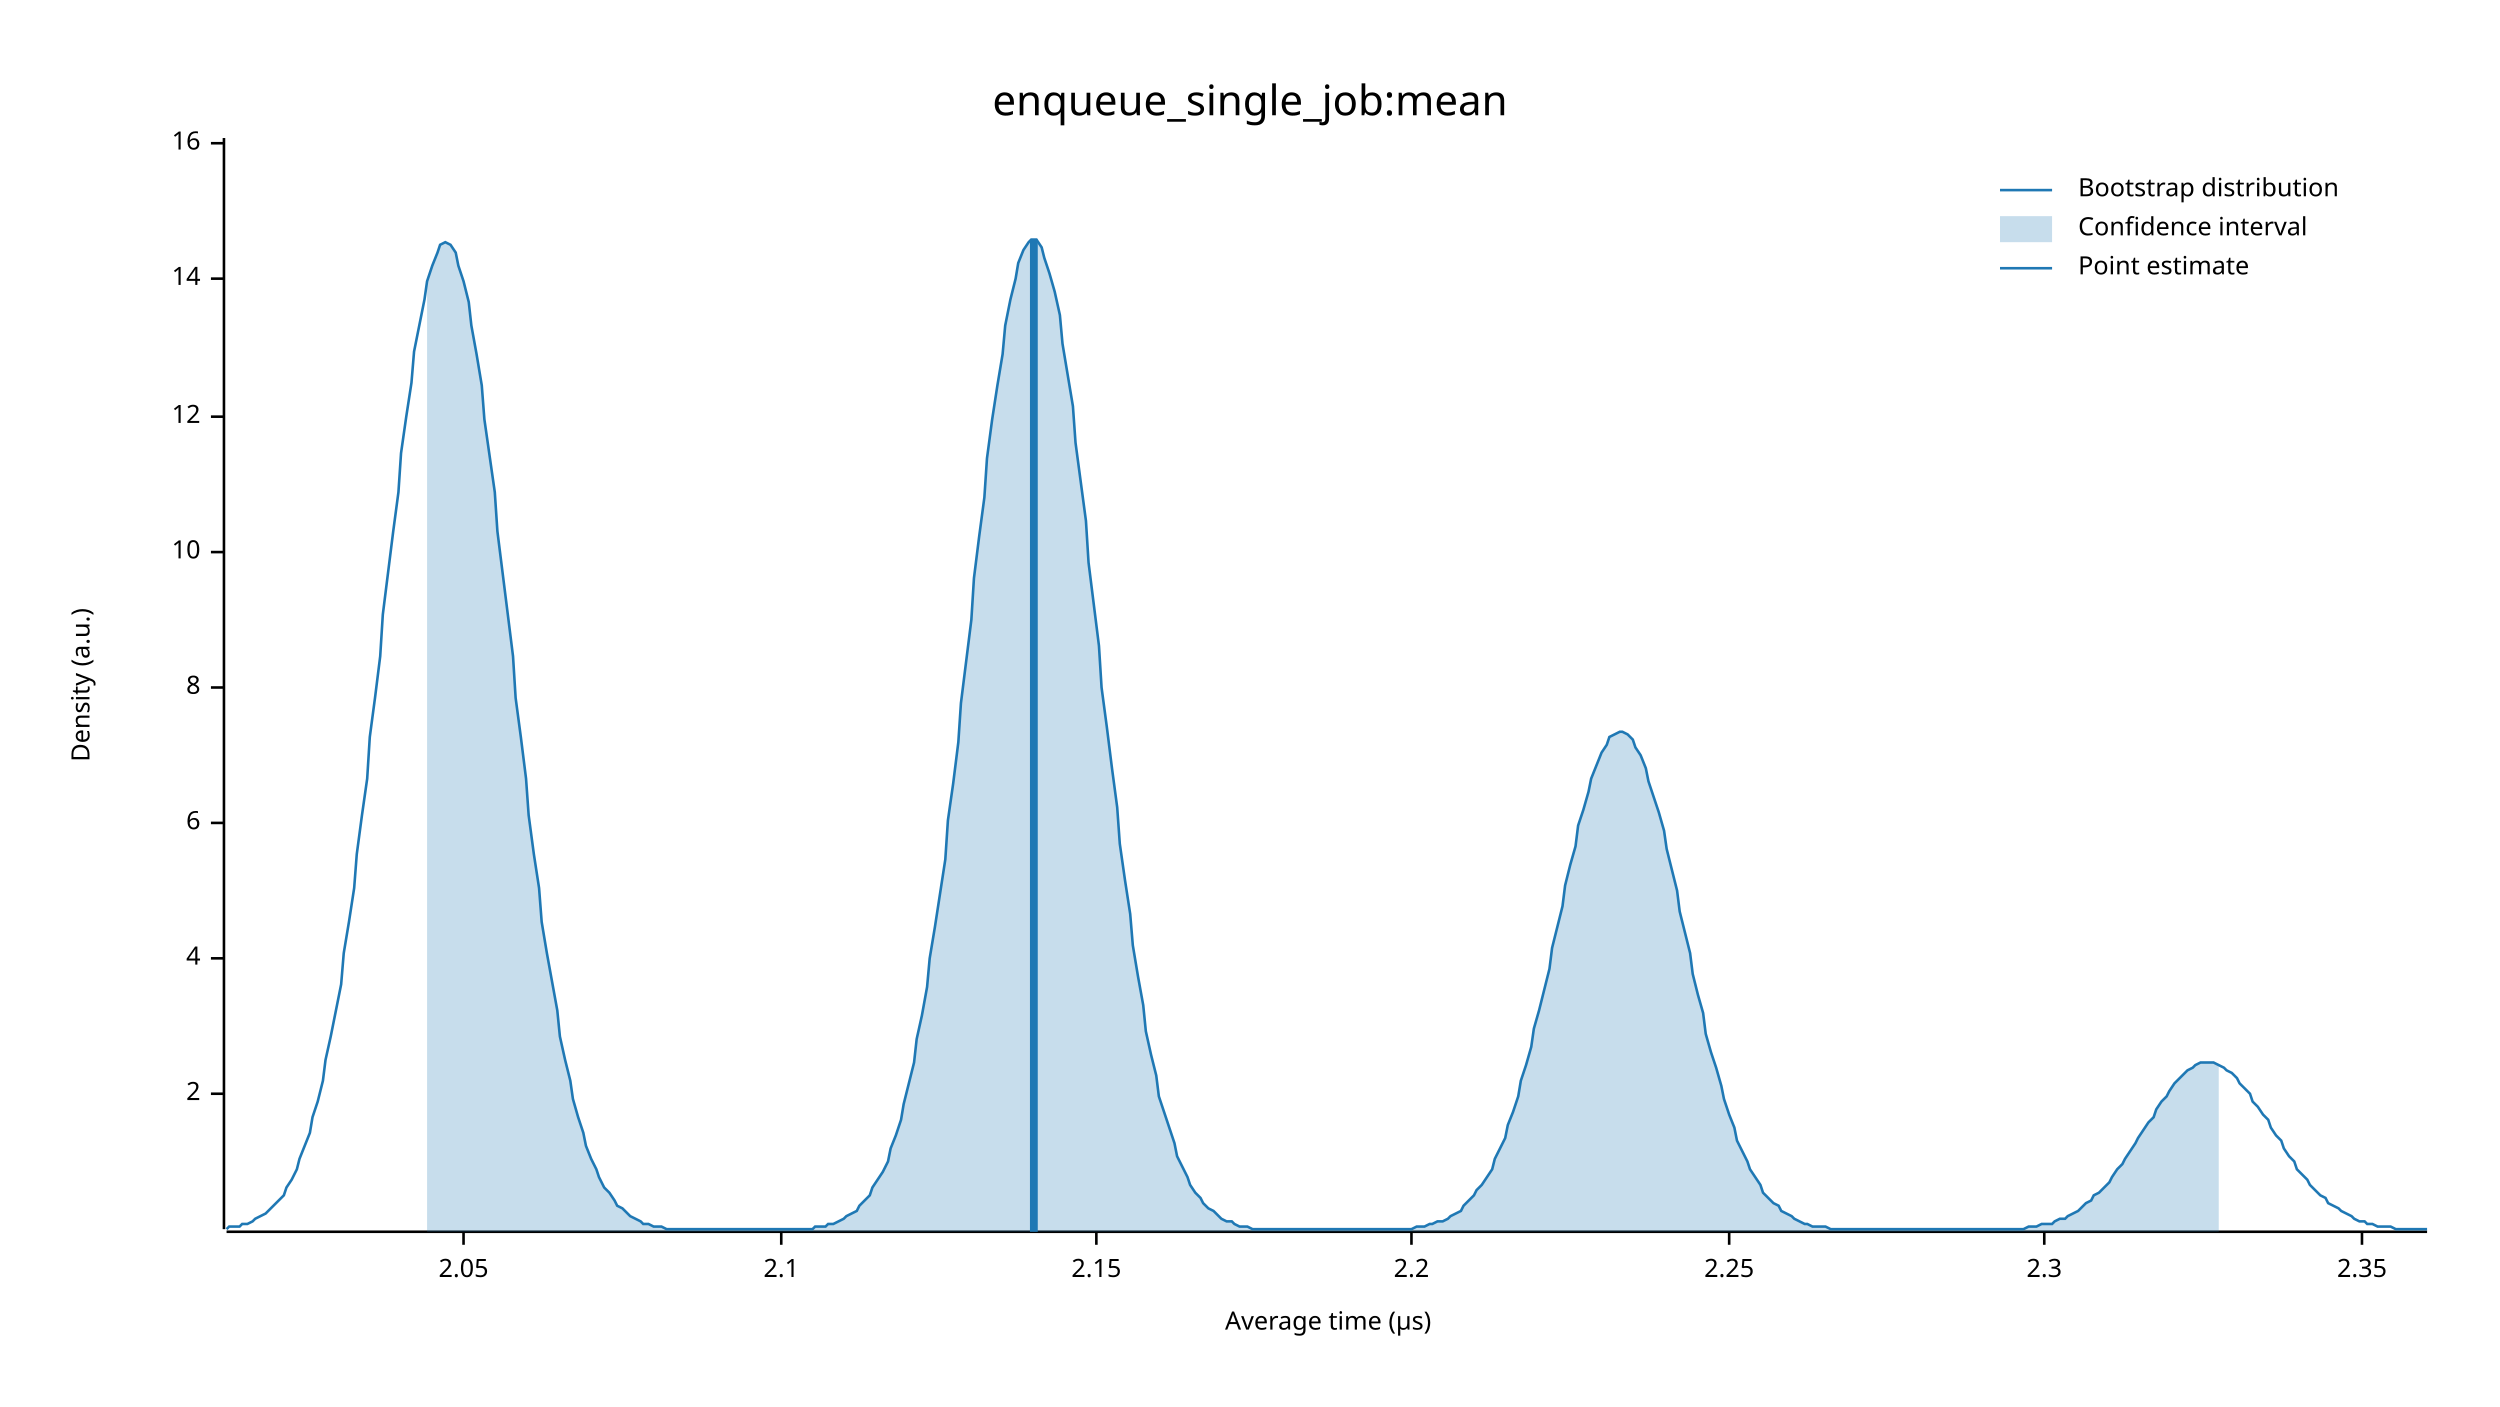
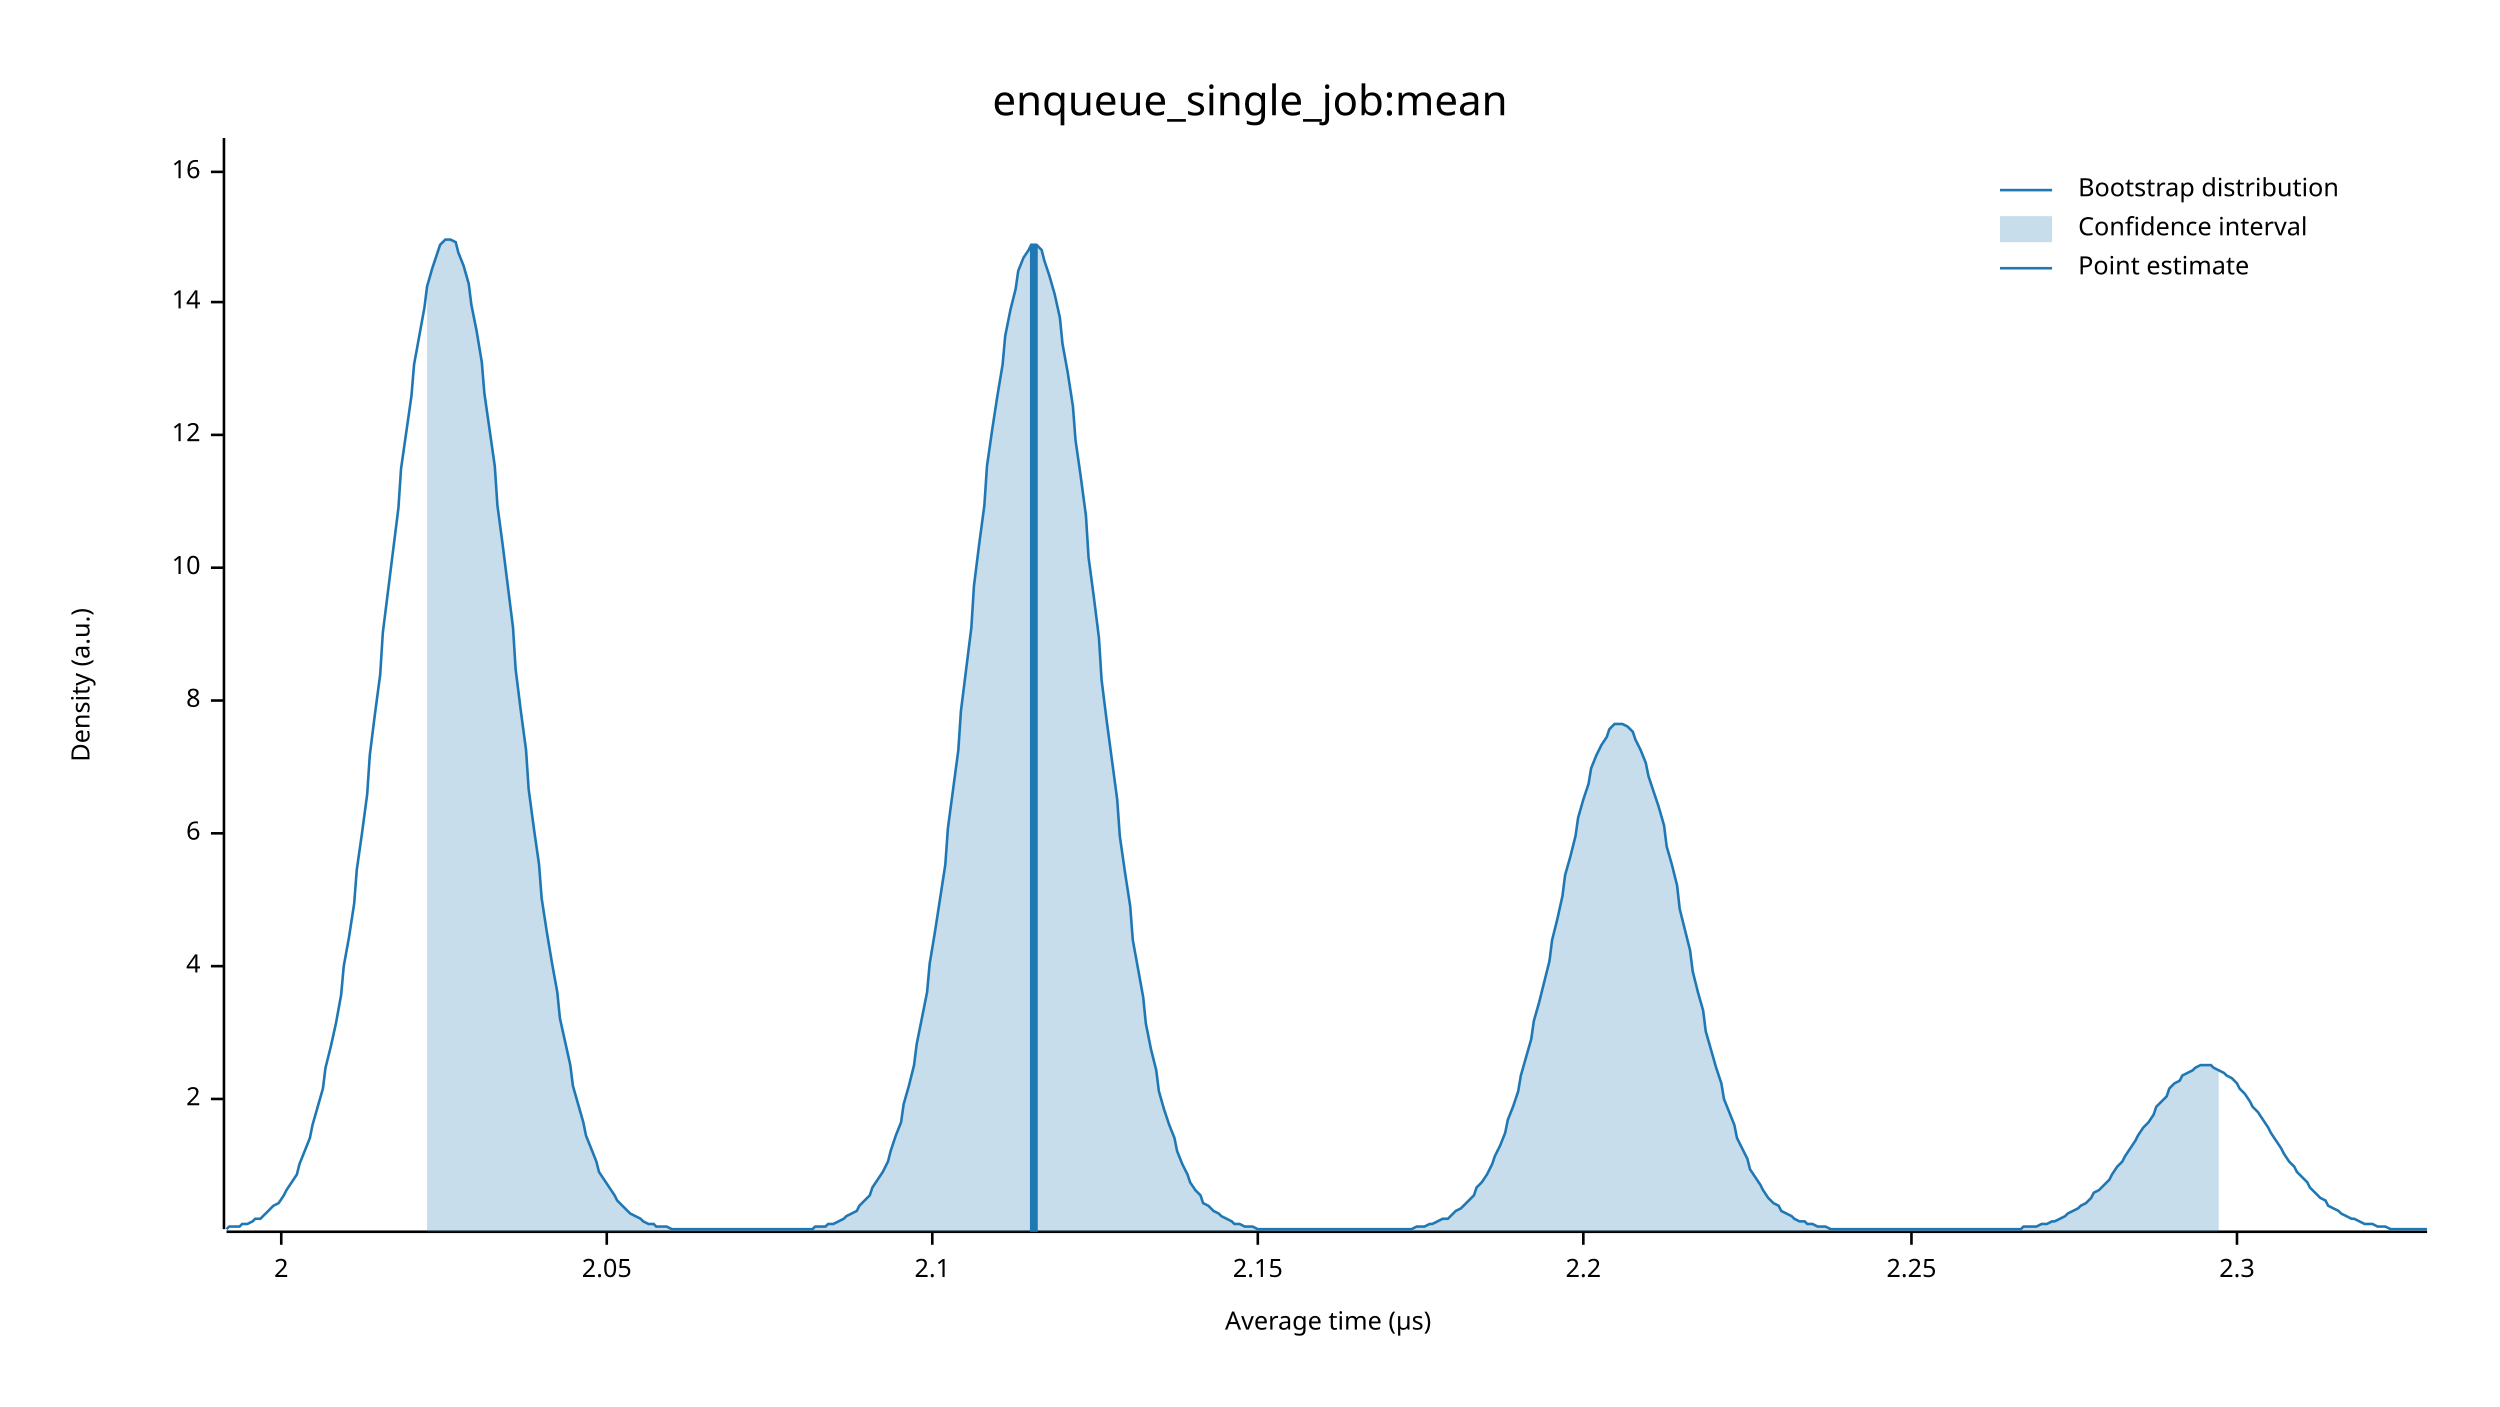
<svg xmlns="http://www.w3.org/2000/svg" width="960" height="540" viewBox="0 0 960 540">
  <text x="480" y="32" dy="0.76em" text-anchor="middle" font-family="sans-serif" font-size="16.129" opacity="1" fill="#000000">
enqueue_single_job:mean
</text>
  <text x="27" y="263" dy="0.76em" text-anchor="middle" font-family="sans-serif" font-size="9.677" opacity="1" fill="#000000" transform="rotate(270, 27, 263)">
Density (a.u.)
</text>
  <text x="510" y="513" dy="-0.5ex" text-anchor="middle" font-family="sans-serif" font-size="9.677" opacity="1" fill="#000000">
Average time (µs)
</text>
  <polyline fill="none" opacity="1" stroke="#000000" stroke-width="1" points="86,53 86,472 " />
-   <text x="77" y="420" dy="0.5ex" text-anchor="end" font-family="sans-serif" font-size="9.677" opacity="1" fill="#000000">
+   <text x="77" y="422" dy="0.5ex" text-anchor="end" font-family="sans-serif" font-size="9.677" opacity="1" fill="#000000">
2
</text>
-   <polyline fill="none" opacity="1" stroke="#000000" stroke-width="1" points="81,420 86,420 " />
-   <text x="77" y="368" dy="0.5ex" text-anchor="end" font-family="sans-serif" font-size="9.677" opacity="1" fill="#000000">
+   <polyline fill="none" opacity="1" stroke="#000000" stroke-width="1" points="81,422 86,422 " />
+   <text x="77" y="371" dy="0.5ex" text-anchor="end" font-family="sans-serif" font-size="9.677" opacity="1" fill="#000000">
4
</text>
-   <polyline fill="none" opacity="1" stroke="#000000" stroke-width="1" points="81,368 86,368 " />
-   <text x="77" y="316" dy="0.5ex" text-anchor="end" font-family="sans-serif" font-size="9.677" opacity="1" fill="#000000">
+   <polyline fill="none" opacity="1" stroke="#000000" stroke-width="1" points="81,371 86,371 " />
+   <text x="77" y="320" dy="0.5ex" text-anchor="end" font-family="sans-serif" font-size="9.677" opacity="1" fill="#000000">
6
</text>
-   <polyline fill="none" opacity="1" stroke="#000000" stroke-width="1" points="81,316 86,316 " />
-   <text x="77" y="264" dy="0.5ex" text-anchor="end" font-family="sans-serif" font-size="9.677" opacity="1" fill="#000000">
+   <polyline fill="none" opacity="1" stroke="#000000" stroke-width="1" points="81,320 86,320 " />
+   <text x="77" y="269" dy="0.5ex" text-anchor="end" font-family="sans-serif" font-size="9.677" opacity="1" fill="#000000">
8
</text>
-   <polyline fill="none" opacity="1" stroke="#000000" stroke-width="1" points="81,264 86,264 " />
-   <text x="77" y="212" dy="0.5ex" text-anchor="end" font-family="sans-serif" font-size="9.677" opacity="1" fill="#000000">
+   <polyline fill="none" opacity="1" stroke="#000000" stroke-width="1" points="81,269 86,269 " />
+   <text x="77" y="218" dy="0.5ex" text-anchor="end" font-family="sans-serif" font-size="9.677" opacity="1" fill="#000000">
10
</text>
-   <polyline fill="none" opacity="1" stroke="#000000" stroke-width="1" points="81,212 86,212 " />
-   <text x="77" y="160" dy="0.5ex" text-anchor="end" font-family="sans-serif" font-size="9.677" opacity="1" fill="#000000">
+   <polyline fill="none" opacity="1" stroke="#000000" stroke-width="1" points="81,218 86,218 " />
+   <text x="77" y="167" dy="0.5ex" text-anchor="end" font-family="sans-serif" font-size="9.677" opacity="1" fill="#000000">
12
</text>
-   <polyline fill="none" opacity="1" stroke="#000000" stroke-width="1" points="81,160 86,160 " />
-   <text x="77" y="107" dy="0.5ex" text-anchor="end" font-family="sans-serif" font-size="9.677" opacity="1" fill="#000000">
+   <polyline fill="none" opacity="1" stroke="#000000" stroke-width="1" points="81,167 86,167 " />
+   <text x="77" y="116" dy="0.5ex" text-anchor="end" font-family="sans-serif" font-size="9.677" opacity="1" fill="#000000">
14
</text>
-   <polyline fill="none" opacity="1" stroke="#000000" stroke-width="1" points="81,107 86,107 " />
-   <text x="77" y="55" dy="0.5ex" text-anchor="end" font-family="sans-serif" font-size="9.677" opacity="1" fill="#000000">
+   <polyline fill="none" opacity="1" stroke="#000000" stroke-width="1" points="81,116 86,116 " />
+   <text x="77" y="66" dy="0.5ex" text-anchor="end" font-family="sans-serif" font-size="9.677" opacity="1" fill="#000000">
16
</text>
-   <polyline fill="none" opacity="1" stroke="#000000" stroke-width="1" points="81,55 86,55 " />
+   <polyline fill="none" opacity="1" stroke="#000000" stroke-width="1" points="81,66 86,66 " />
  <polyline fill="none" opacity="1" stroke="#000000" stroke-width="1" points="87,473 932,473 " />
-   <text x="178" y="483" dy="0.76em" text-anchor="middle" font-family="sans-serif" font-size="9.677" opacity="1" fill="#000000">
+   <text x="108" y="483" dy="0.76em" text-anchor="middle" font-family="sans-serif" font-size="9.677" opacity="1" fill="#000000">
+ 2
+ </text>
+   <polyline fill="none" opacity="1" stroke="#000000" stroke-width="1" points="108,473 108,478 " />
+   <text x="233" y="483" dy="0.76em" text-anchor="middle" font-family="sans-serif" font-size="9.677" opacity="1" fill="#000000">
2.05
</text>
-   <polyline fill="none" opacity="1" stroke="#000000" stroke-width="1" points="178,473 178,478 " />
-   <text x="300" y="483" dy="0.76em" text-anchor="middle" font-family="sans-serif" font-size="9.677" opacity="1" fill="#000000">
+   <polyline fill="none" opacity="1" stroke="#000000" stroke-width="1" points="233,473 233,478 " />
+   <text x="358" y="483" dy="0.76em" text-anchor="middle" font-family="sans-serif" font-size="9.677" opacity="1" fill="#000000">
2.1
</text>
-   <polyline fill="none" opacity="1" stroke="#000000" stroke-width="1" points="300,473 300,478 " />
-   <text x="421" y="483" dy="0.76em" text-anchor="middle" font-family="sans-serif" font-size="9.677" opacity="1" fill="#000000">
+   <polyline fill="none" opacity="1" stroke="#000000" stroke-width="1" points="358,473 358,478 " />
+   <text x="483" y="483" dy="0.76em" text-anchor="middle" font-family="sans-serif" font-size="9.677" opacity="1" fill="#000000">
2.15
</text>
-   <polyline fill="none" opacity="1" stroke="#000000" stroke-width="1" points="421,473 421,478 " />
-   <text x="542" y="483" dy="0.76em" text-anchor="middle" font-family="sans-serif" font-size="9.677" opacity="1" fill="#000000">
+   <polyline fill="none" opacity="1" stroke="#000000" stroke-width="1" points="483,473 483,478 " />
+   <text x="608" y="483" dy="0.76em" text-anchor="middle" font-family="sans-serif" font-size="9.677" opacity="1" fill="#000000">
2.2
</text>
-   <polyline fill="none" opacity="1" stroke="#000000" stroke-width="1" points="542,473 542,478 " />
-   <text x="664" y="483" dy="0.76em" text-anchor="middle" font-family="sans-serif" font-size="9.677" opacity="1" fill="#000000">
+   <polyline fill="none" opacity="1" stroke="#000000" stroke-width="1" points="608,473 608,478 " />
+   <text x="734" y="483" dy="0.76em" text-anchor="middle" font-family="sans-serif" font-size="9.677" opacity="1" fill="#000000">
2.25
</text>
-   <polyline fill="none" opacity="1" stroke="#000000" stroke-width="1" points="664,473 664,478 " />
-   <text x="785" y="483" dy="0.76em" text-anchor="middle" font-family="sans-serif" font-size="9.677" opacity="1" fill="#000000">
+   <polyline fill="none" opacity="1" stroke="#000000" stroke-width="1" points="734,473 734,478 " />
+   <text x="859" y="483" dy="0.76em" text-anchor="middle" font-family="sans-serif" font-size="9.677" opacity="1" fill="#000000">
2.3
</text>
-   <polyline fill="none" opacity="1" stroke="#000000" stroke-width="1" points="785,473 785,478 " />
-   <text x="907" y="483" dy="0.76em" text-anchor="middle" font-family="sans-serif" font-size="9.677" opacity="1" fill="#000000">
- 2.35
- </text>
-   <polyline fill="none" opacity="1" stroke="#000000" stroke-width="1" points="907,473 907,478 " />
-   <polyline fill="none" opacity="1" stroke="#1F78B4" stroke-width="1" points="87,472 88,471 90,471 92,471 93,470 95,470 97,469 98,468 100,467 102,466 103,465 105,463 107,461 109,459 110,456 112,453 114,449 115,445 117,440 119,435 120,429 122,423 124,415 125,407 127,398 129,388 131,378 132,366 134,354 136,341 137,328 139,313 141,299 142,283 144,268 146,252 147,236 149,220 151,204 153,189 154,174 156,160 158,147 159,135 161,125 163,115 164,108 166,102 168,97 169,94 171,93 173,94 175,97 176,102 178,108 180,116 181,125 183,136 185,148 186,161 188,175 190,189 191,204 193,220 195,236 197,252 198,268 200,283 202,299 203,313 205,328 207,341 208,354 210,366 212,377 214,388 215,398 217,407 219,415 220,422 222,429 224,435 225,440 227,445 229,449 230,452 232,456 234,458 236,461 237,463 239,464 241,466 242,467 244,468 246,469 247,470 249,470 251,471 252,471 254,471 256,472 258,472 259,472 261,472 263,472 264,472 266,472 268,472 269,472 271,472 273,472 274,472 276,472 278,472 280,472 281,472 283,472 285,472 286,472 288,472 290,472 291,472 293,472 295,472 296,472 298,472 300,472 302,472 303,472 305,472 307,472 308,472 310,472 312,472 313,471 315,471 317,471 318,470 320,470 322,469 324,468 325,467 327,466 329,465 330,463 332,461 334,459 335,456 337,453 339,450 341,446 342,441 344,436 346,430 347,424 349,416 351,408 352,399 354,390 356,379 357,368 359,356 361,343 363,330 364,315 366,301 368,285 369,270 371,254 373,238 374,222 376,206 378,191 379,176 381,161 383,148 385,136 386,125 388,115 390,107 391,101 393,96 395,93 396,92 398,92 400,95 401,99 403,105 405,112 407,121 408,132 410,144 412,156 413,170 415,185 417,200 418,216 420,232 422,248 423,264 425,279 427,295 429,310 430,324 432,338 434,351 435,363 437,375 439,386 440,396 442,405 444,413 445,421 447,427 449,433 451,439 452,444 454,448 456,452 457,455 459,458 461,460 462,462 464,464 466,465 468,467 469,468 471,469 473,469 474,470 476,471 478,471 479,471 481,472 483,472 484,472 486,472 488,472 490,472 491,472 493,472 495,472 496,472 498,472 500,472 501,472 503,472 505,472 506,472 508,472 510,472 512,472 513,472 515,472 517,472 518,472 520,472 522,472 523,472 525,472 527,472 528,472 530,472 532,472 534,472 535,472 537,472 539,472 540,472 542,472 544,471 545,471 547,471 549,470 550,470 552,469 554,469 556,468 557,467 559,466 561,465 562,463 564,461 566,459 567,457 569,455 571,452 573,449 574,445 576,441 578,437 579,432 581,427 583,421 584,415 586,409 588,402 589,395 591,388 593,380 595,372 596,364 598,356 600,348 601,340 603,332 605,325 606,317 608,311 610,304 611,299 613,294 615,289 617,286 618,283 620,282 622,281 623,281 625,282 627,284 628,287 630,290 632,295 633,300 635,306 637,312 639,319 640,326 642,334 644,342 645,350 647,358 649,366 650,374 652,382 654,389 655,397 657,404 659,410 661,417 662,422 664,428 666,433 667,438 669,442 671,446 672,449 674,452 676,455 677,458 679,460 681,462 683,463 684,465 686,466 688,467 689,468 691,469 693,470 694,470 696,471 698,471 700,471 701,471 703,472 705,472 706,472 708,472 710,472 711,472 713,472 715,472 716,472 718,472 720,472 722,472 723,472 725,472 727,472 728,472 730,472 732,472 733,472 735,472 737,472 738,472 740,472 742,472 744,472 745,472 747,472 749,472 750,472 752,472 754,472 755,472 757,472 759,472 760,472 762,472 764,472 766,472 767,472 769,472 771,472 772,472 774,472 776,472 777,472 779,471 781,471 782,471 784,470 786,470 788,470 789,469 791,468 793,468 794,467 796,466 798,465 799,464 801,462 803,461 804,459 806,458 808,456 810,454 811,452 813,449 815,447 816,445 818,442 820,439 821,437 823,434 825,431 827,429 828,426 830,423 832,421 833,419 835,416 837,414 838,413 840,411 842,410 843,409 845,408 847,408 849,408 850,408 852,409 854,410 855,411 857,412 859,414 860,416 862,418 864,420 865,423 867,425 869,428 871,430 872,433 874,436 876,438 877,441 879,444 881,446 882,449 884,451 886,453 887,455 889,457 891,459 893,460 894,462 896,463 898,464 899,465 901,466 903,467 904,468 906,469 908,469 909,470 911,470 913,471 915,471 916,471 918,471 920,472 921,472 923,472 925,472 926,472 928,472 930,472 932,472 " />
-   <polygon opacity="0.25" fill="#1F78B4" points="164,108 166,102 168,97 169,94 171,93 173,94 175,97 176,102 178,108 180,116 181,125 183,136 185,148 186,161 188,175 190,189 191,204 193,220 195,236 197,252 198,268 200,283 202,299 203,313 205,328 207,341 208,354 210,366 212,377 214,388 215,398 217,407 219,415 220,422 222,429 224,435 225,440 227,445 229,449 230,452 232,456 234,458 236,461 237,463 239,464 241,466 242,467 244,468 246,469 247,470 249,470 251,471 252,471 254,471 256,472 258,472 259,472 261,472 263,472 264,472 266,472 268,472 269,472 271,472 273,472 274,472 276,472 278,472 280,472 281,472 283,472 285,472 286,472 288,472 290,472 291,472 293,472 295,472 296,472 298,472 300,472 302,472 303,472 305,472 307,472 308,472 310,472 312,472 313,471 315,471 317,471 318,470 320,470 322,469 324,468 325,467 327,466 329,465 330,463 332,461 334,459 335,456 337,453 339,450 341,446 342,441 344,436 346,430 347,424 349,416 351,408 352,399 354,390 356,379 357,368 359,356 361,343 363,330 364,315 366,301 368,285 369,270 371,254 373,238 374,222 376,206 378,191 379,176 381,161 383,148 385,136 386,125 388,115 390,107 391,101 393,96 395,93 396,92 398,92 400,95 401,99 403,105 405,112 407,121 408,132 410,144 412,156 413,170 415,185 417,200 418,216 420,232 422,248 423,264 425,279 427,295 429,310 430,324 432,338 434,351 435,363 437,375 439,386 440,396 442,405 444,413 445,421 447,427 449,433 451,439 452,444 454,448 456,452 457,455 459,458 461,460 462,462 464,464 466,465 468,467 469,468 471,469 473,469 474,470 476,471 478,471 479,471 481,472 483,472 484,472 486,472 488,472 490,472 491,472 493,472 495,472 496,472 498,472 500,472 501,472 503,472 505,472 506,472 508,472 510,472 512,472 513,472 515,472 517,472 518,472 520,472 522,472 523,472 525,472 527,472 528,472 530,472 532,472 534,472 535,472 537,472 539,472 540,472 542,472 544,471 545,471 547,471 549,470 550,470 552,469 554,469 556,468 557,467 559,466 561,465 562,463 564,461 566,459 567,457 569,455 571,452 573,449 574,445 576,441 578,437 579,432 581,427 583,421 584,415 586,409 588,402 589,395 591,388 593,380 595,372 596,364 598,356 600,348 601,340 603,332 605,325 606,317 608,311 610,304 611,299 613,294 615,289 617,286 618,283 620,282 622,281 623,281 625,282 627,284 628,287 630,290 632,295 633,300 635,306 637,312 639,319 640,326 642,334 644,342 645,350 647,358 649,366 650,374 652,382 654,389 655,397 657,404 659,410 661,417 662,422 664,428 666,433 667,438 669,442 671,446 672,449 674,452 676,455 677,458 679,460 681,462 683,463 684,465 686,466 688,467 689,468 691,469 693,470 694,470 696,471 698,471 700,471 701,471 703,472 705,472 706,472 708,472 710,472 711,472 713,472 715,472 716,472 718,472 720,472 722,472 723,472 725,472 727,472 728,472 730,472 732,472 733,472 735,472 737,472 738,472 740,472 742,472 744,472 745,472 747,472 749,472 750,472 752,472 754,472 755,472 757,472 759,472 760,472 762,472 764,472 766,472 767,472 769,472 771,472 772,472 774,472 776,472 777,472 779,471 781,471 782,471 784,470 786,470 788,470 789,469 791,468 793,468 794,467 796,466 798,465 799,464 801,462 803,461 804,459 806,458 808,456 810,454 811,452 813,449 815,447 816,445 818,442 820,439 821,437 823,434 825,431 827,429 828,426 830,423 832,421 833,419 835,416 837,414 838,413 840,411 842,410 843,409 845,408 847,408 849,408 850,408 852,409 852,473 164,473 " />
-   <polyline fill="none" opacity="1" stroke="#1F78B4" stroke-width="3" points="397,473 397,92 " />
+   <polyline fill="none" opacity="1" stroke="#000000" stroke-width="1" points="859,473 859,478 " />
+   <polyline fill="none" opacity="1" stroke="#1F78B4" stroke-width="1" points="87,472 88,471 90,471 92,471 93,470 95,470 97,469 98,468 100,468 102,466 103,465 105,463 107,462 109,459 110,457 112,454 114,451 115,447 117,442 119,437 120,432 122,425 124,418 125,410 127,402 129,393 131,382 132,371 134,360 136,347 137,334 139,320 141,305 142,290 144,274 146,259 147,243 149,227 151,211 153,195 154,180 156,166 158,152 159,140 161,129 163,118 164,110 166,103 168,97 169,94 171,92 173,92 175,93 176,97 178,102 180,109 181,117 183,127 185,139 186,151 188,165 190,179 191,194 193,209 195,225 197,241 198,257 200,273 202,288 203,303 205,318 207,332 208,345 210,358 212,370 214,381 215,391 217,400 219,409 220,417 222,424 224,431 225,436 227,441 229,446 230,450 232,453 234,456 236,459 237,461 239,463 241,465 242,466 244,467 246,468 247,469 249,470 251,470 252,471 254,471 256,471 258,472 259,472 261,472 263,472 264,472 266,472 268,472 269,472 271,472 273,472 274,472 276,472 278,472 280,472 281,472 283,472 285,472 286,472 288,472 290,472 291,472 293,472 295,472 296,472 298,472 300,472 302,472 303,472 305,472 307,472 308,472 310,472 312,472 313,471 315,471 317,471 318,470 320,470 322,469 324,468 325,467 327,466 329,465 330,463 332,461 334,459 335,456 337,453 339,450 341,446 342,442 344,436 346,431 347,424 349,417 351,409 352,401 354,391 356,381 357,370 359,358 361,345 363,332 364,318 366,303 368,288 369,273 371,257 373,241 374,225 376,209 378,194 379,179 381,165 383,152 385,140 386,129 388,119 390,111 391,104 393,99 395,96 396,94 398,94 400,96 401,100 403,106 405,113 407,122 408,132 410,143 412,156 413,169 415,183 417,198 418,214 420,229 422,245 423,261 425,277 427,292 429,307 430,321 432,335 434,348 435,361 437,372 439,383 440,393 442,403 444,411 445,419 447,426 449,432 451,437 452,442 454,447 456,451 457,454 459,457 461,459 462,462 464,463 466,465 468,466 469,467 471,468 473,469 474,470 476,470 478,471 479,471 481,471 483,472 484,472 486,472 488,472 490,472 491,472 493,472 495,472 496,472 498,472 500,472 501,472 503,472 505,472 506,472 508,472 510,472 512,472 513,472 515,472 517,472 518,472 520,472 522,472 523,472 525,472 527,472 528,472 530,472 532,472 534,472 535,472 537,472 539,472 540,472 542,472 544,471 545,471 547,471 549,470 550,470 552,469 554,468 556,468 557,467 559,465 561,464 562,463 564,461 566,459 567,456 569,454 571,451 573,447 574,444 576,440 578,435 579,430 581,425 583,419 584,413 586,406 588,399 589,392 591,385 593,377 595,369 596,361 598,353 600,344 601,336 603,329 605,321 606,314 608,307 610,301 611,295 613,290 615,286 617,283 618,280 620,278 622,278 623,278 625,279 627,281 628,284 630,288 632,293 633,298 635,304 637,310 639,317 640,325 642,332 644,340 645,349 647,357 649,365 650,373 652,381 654,388 655,396 657,403 659,410 661,416 662,422 664,427 666,432 667,437 669,441 671,445 672,449 674,452 676,455 677,457 679,460 681,462 683,463 684,465 686,466 688,467 689,468 691,469 693,469 694,470 696,470 698,471 700,471 701,471 703,472 705,472 706,472 708,472 710,472 711,472 713,472 715,472 716,472 718,472 720,472 722,472 723,472 725,472 727,472 728,472 730,472 732,472 733,472 735,472 737,472 738,472 740,472 742,472 744,472 745,472 747,472 749,472 750,472 752,472 754,472 755,472 757,472 759,472 760,472 762,472 764,472 766,472 767,472 769,472 771,472 772,472 774,472 776,472 777,471 779,471 781,471 782,471 784,470 786,470 788,469 789,469 791,468 793,467 794,466 796,465 798,464 799,463 801,462 803,460 804,458 806,457 808,455 810,453 811,451 813,448 815,446 816,444 818,441 820,438 821,436 823,433 825,431 827,428 828,425 830,423 832,421 833,418 835,416 837,415 838,413 840,412 842,411 843,410 845,409 847,409 849,409 850,410 852,411 854,412 855,413 857,414 859,416 860,418 862,420 864,423 865,425 867,427 869,430 871,433 872,435 874,438 876,441 877,443 879,446 881,448 882,450 884,452 886,454 887,456 889,458 891,460 893,461 894,463 896,464 898,465 899,466 901,467 903,468 904,468 906,469 908,470 909,470 911,470 913,471 915,471 916,471 918,472 920,472 921,472 923,472 925,472 926,472 928,472 930,472 932,472 " />
+   <polygon opacity="0.25" fill="#1F78B4" points="164,110 166,103 168,97 169,94 171,92 173,92 175,93 176,97 178,102 180,109 181,117 183,127 185,139 186,151 188,165 190,179 191,194 193,209 195,225 197,241 198,257 200,273 202,288 203,303 205,318 207,332 208,345 210,358 212,370 214,381 215,391 217,400 219,409 220,417 222,424 224,431 225,436 227,441 229,446 230,450 232,453 234,456 236,459 237,461 239,463 241,465 242,466 244,467 246,468 247,469 249,470 251,470 252,471 254,471 256,471 258,472 259,472 261,472 263,472 264,472 266,472 268,472 269,472 271,472 273,472 274,472 276,472 278,472 280,472 281,472 283,472 285,472 286,472 288,472 290,472 291,472 293,472 295,472 296,472 298,472 300,472 302,472 303,472 305,472 307,472 308,472 310,472 312,472 313,471 315,471 317,471 318,470 320,470 322,469 324,468 325,467 327,466 329,465 330,463 332,461 334,459 335,456 337,453 339,450 341,446 342,442 344,436 346,431 347,424 349,417 351,409 352,401 354,391 356,381 357,370 359,358 361,345 363,332 364,318 366,303 368,288 369,273 371,257 373,241 374,225 376,209 378,194 379,179 381,165 383,152 385,140 386,129 388,119 390,111 391,104 393,99 395,96 396,94 398,94 400,96 401,100 403,106 405,113 407,122 408,132 410,143 412,156 413,169 415,183 417,198 418,214 420,229 422,245 423,261 425,277 427,292 429,307 430,321 432,335 434,348 435,361 437,372 439,383 440,393 442,403 444,411 445,419 447,426 449,432 451,437 452,442 454,447 456,451 457,454 459,457 461,459 462,462 464,463 466,465 468,466 469,467 471,468 473,469 474,470 476,470 478,471 479,471 481,471 483,472 484,472 486,472 488,472 490,472 491,472 493,472 495,472 496,472 498,472 500,472 501,472 503,472 505,472 506,472 508,472 510,472 512,472 513,472 515,472 517,472 518,472 520,472 522,472 523,472 525,472 527,472 528,472 530,472 532,472 534,472 535,472 537,472 539,472 540,472 542,472 544,471 545,471 547,471 549,470 550,470 552,469 554,468 556,468 557,467 559,465 561,464 562,463 564,461 566,459 567,456 569,454 571,451 573,447 574,444 576,440 578,435 579,430 581,425 583,419 584,413 586,406 588,399 589,392 591,385 593,377 595,369 596,361 598,353 600,344 601,336 603,329 605,321 606,314 608,307 610,301 611,295 613,290 615,286 617,283 618,280 620,278 622,278 623,278 625,279 627,281 628,284 630,288 632,293 633,298 635,304 637,310 639,317 640,325 642,332 644,340 645,349 647,357 649,365 650,373 652,381 654,388 655,396 657,403 659,410 661,416 662,422 664,427 666,432 667,437 669,441 671,445 672,449 674,452 676,455 677,457 679,460 681,462 683,463 684,465 686,466 688,467 689,468 691,469 693,469 694,470 696,470 698,471 700,471 701,471 703,472 705,472 706,472 708,472 710,472 711,472 713,472 715,472 716,472 718,472 720,472 722,472 723,472 725,472 727,472 728,472 730,472 732,472 733,472 735,472 737,472 738,472 740,472 742,472 744,472 745,472 747,472 749,472 750,472 752,472 754,472 755,472 757,472 759,472 760,472 762,472 764,472 766,472 767,472 769,472 771,472 772,472 774,472 776,472 777,471 779,471 781,471 782,471 784,470 786,470 788,469 789,469 791,468 793,467 794,466 796,465 798,464 799,463 801,462 803,460 804,458 806,457 808,455 810,453 811,451 813,448 815,446 816,444 818,441 820,438 821,436 823,433 825,431 827,428 828,425 830,423 832,421 833,418 835,416 837,415 838,413 840,412 842,411 843,410 845,409 847,409 849,409 850,410 852,411 852,473 164,473 " />
+   <polyline fill="none" opacity="1" stroke="#1F78B4" stroke-width="3" points="397,473 397,94 " />
  <text x="798" y="68" dy="0.76em" text-anchor="start" font-family="sans-serif" font-size="9.677" opacity="1" fill="#000000">
Bootstrap distribution
</text>
  <text x="798" y="83" dy="0.76em" text-anchor="start" font-family="sans-serif" font-size="9.677" opacity="1" fill="#000000">
Confidence interval
</text>
  <text x="798" y="98" dy="0.76em" text-anchor="start" font-family="sans-serif" font-size="9.677" opacity="1" fill="#000000">
Point estimate
</text>
  <polyline fill="none" opacity="1" stroke="#1F78B4" stroke-width="1" points="768,73 788,73 " />
  <rect x="768" y="83" width="20" height="10" opacity="0.25" fill="#1F78B4" stroke="none" />
  <polyline fill="none" opacity="1" stroke="#1F78B4" stroke-width="1" points="768,103 788,103 " />
</svg>
